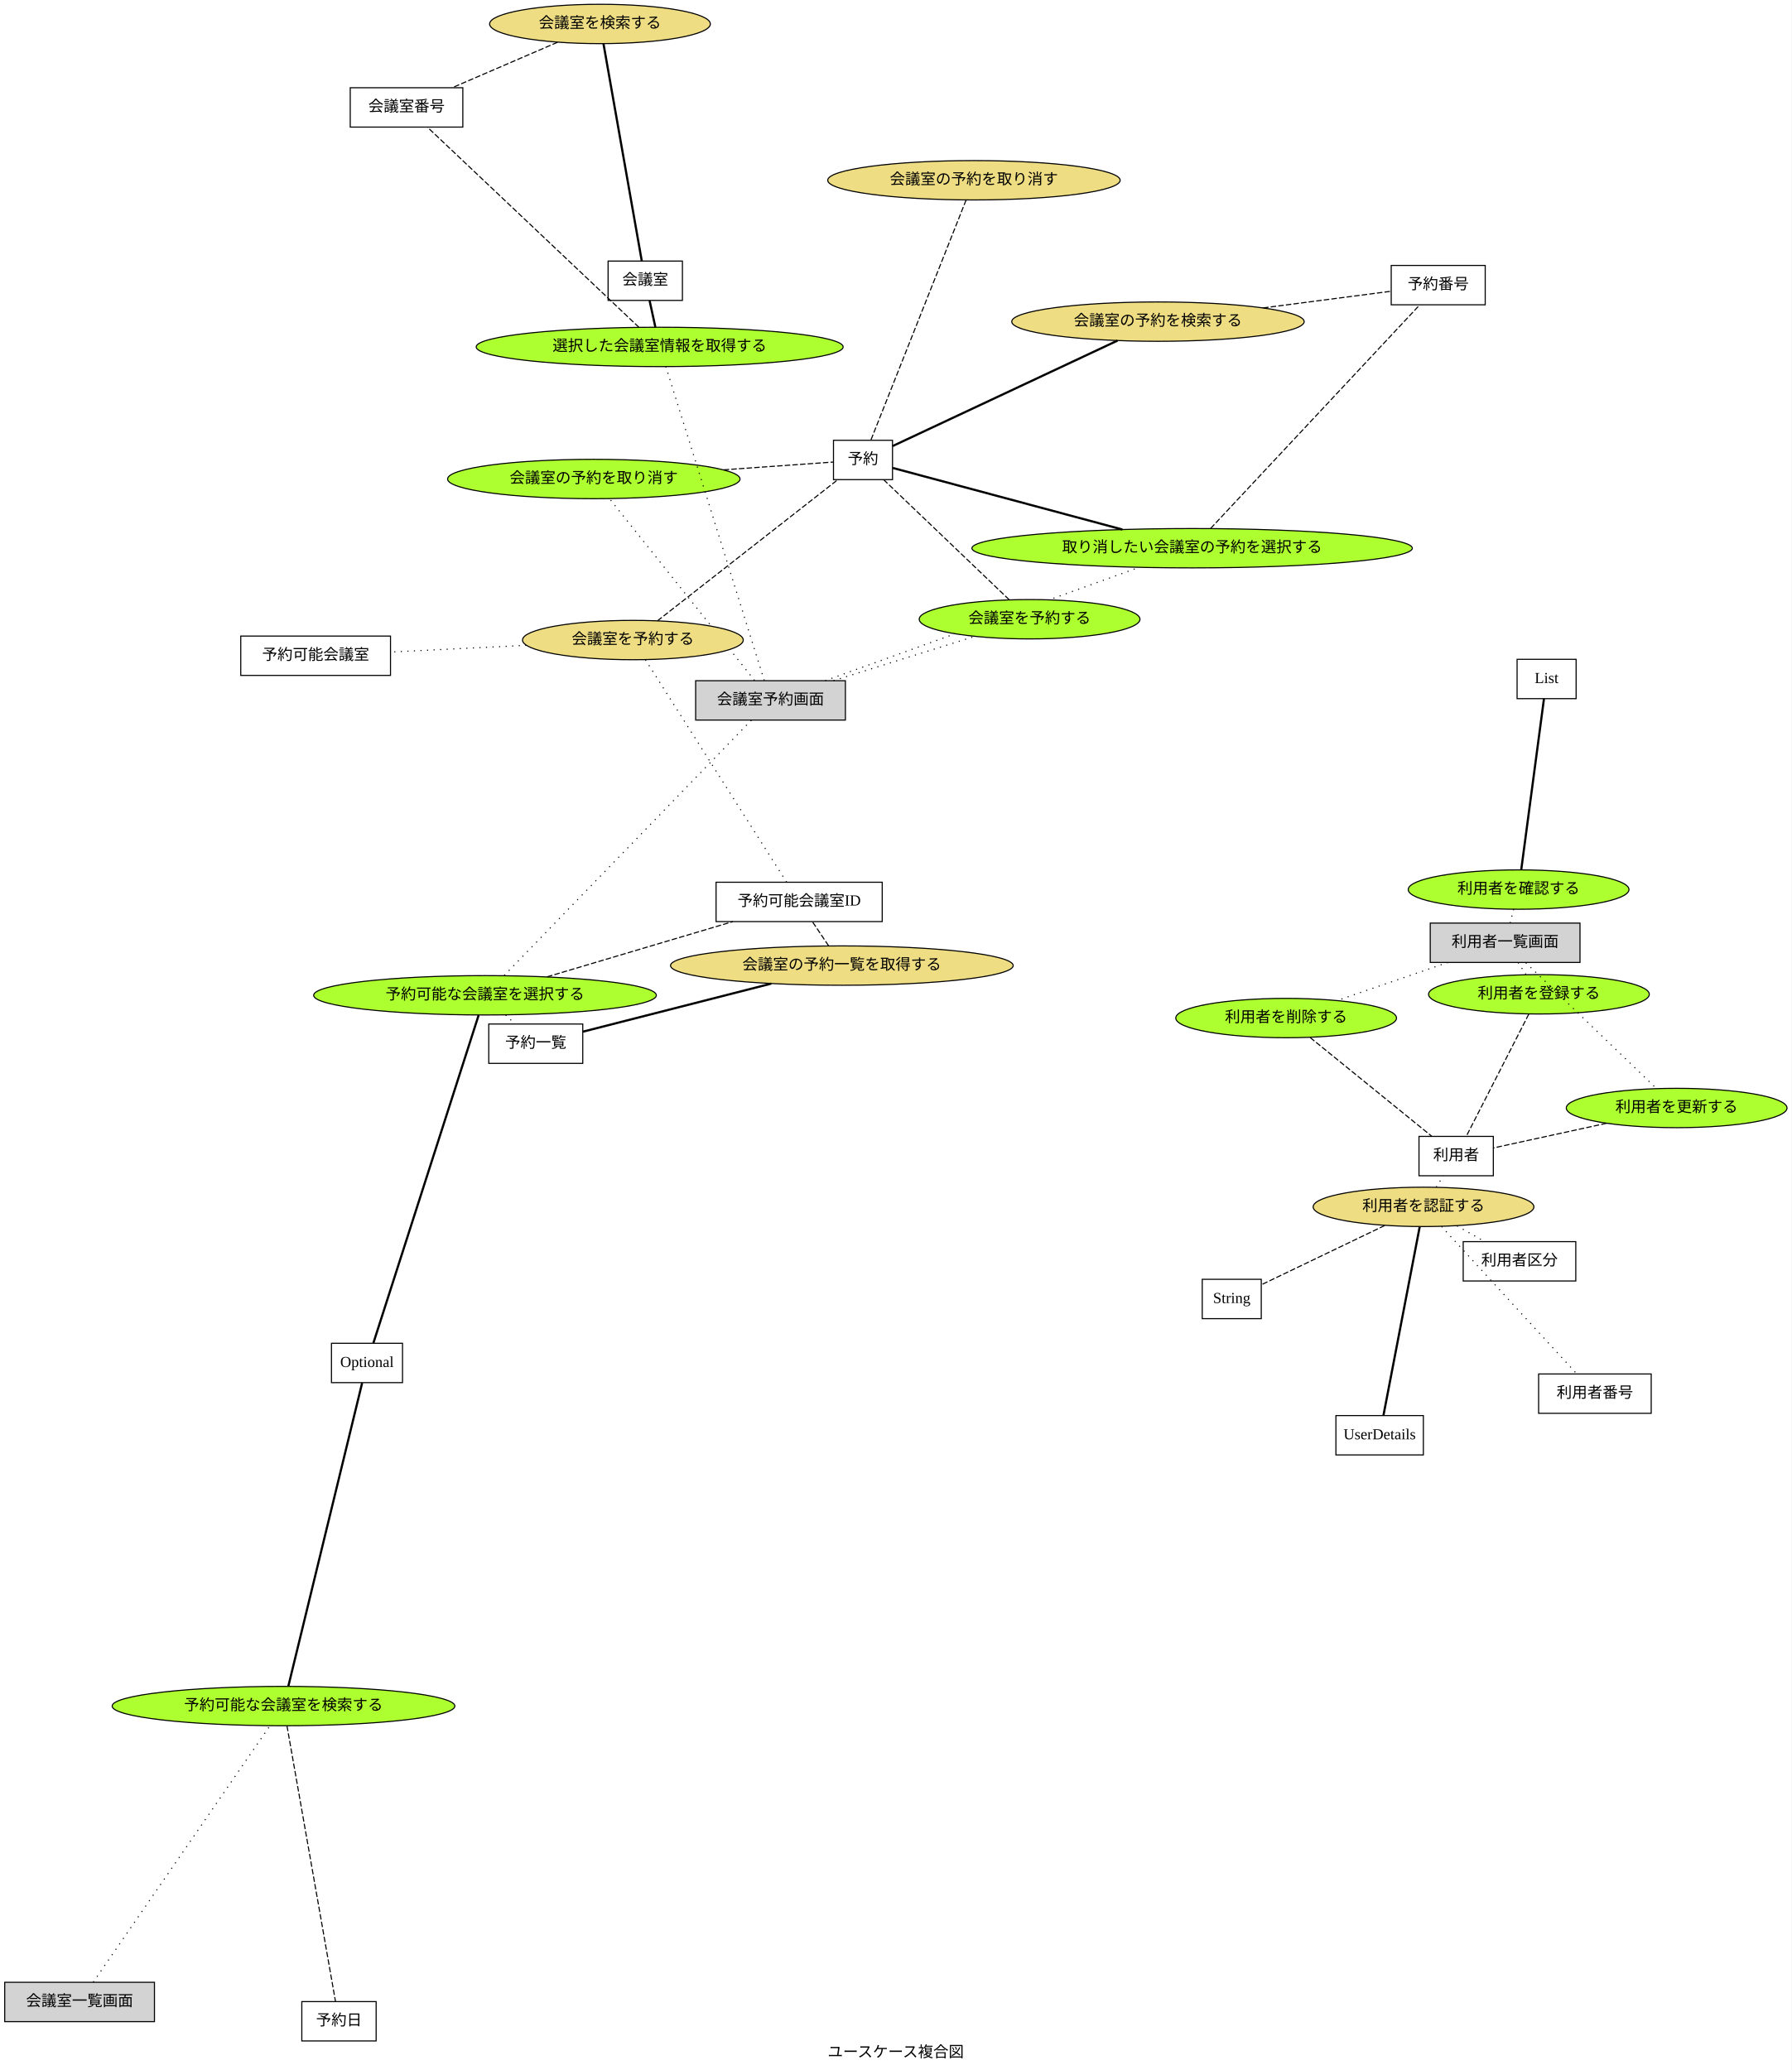
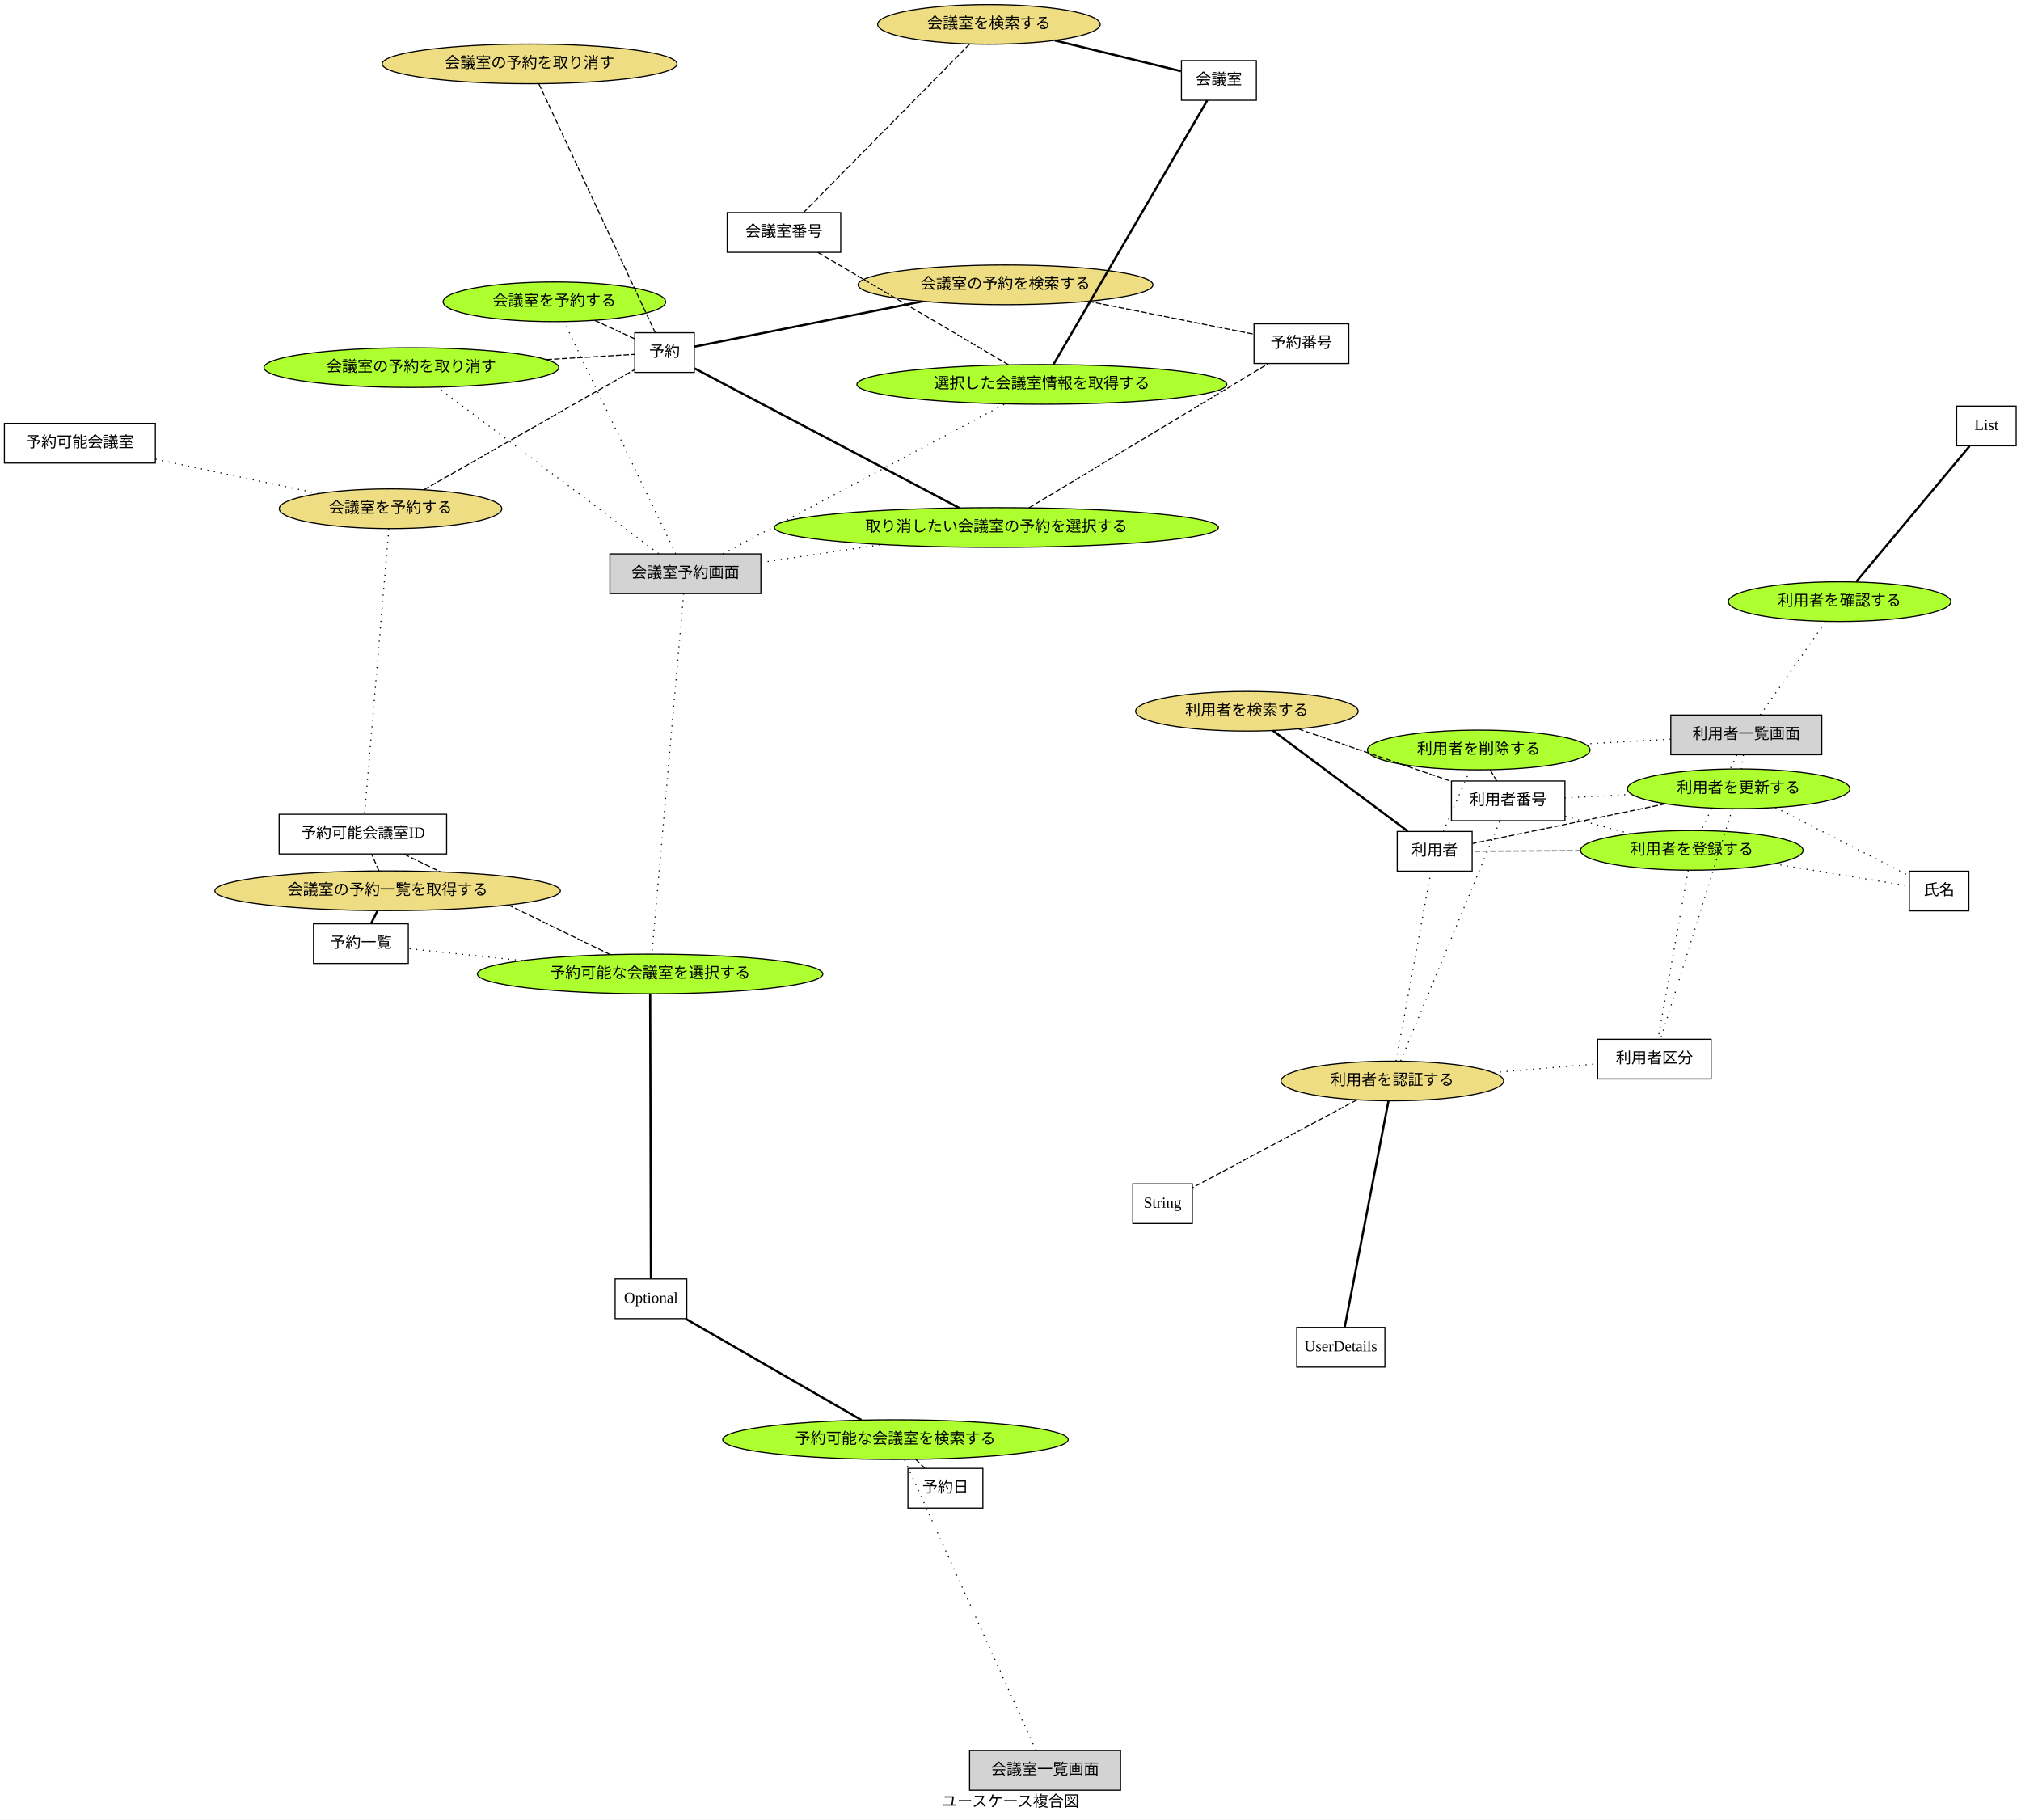
- <svg xmlns="http://www.w3.org/2000/svg" xmlns:xlink="http://www.w3.org/1999/xlink" width="1639pt" height="1894pt" viewBox="0.00 0.00 1639.00 1894.00">
-   <g id="graph0" class="graph" transform="scale(1 1) rotate(0) translate(4 1867)">
-     <polygon fill="white" stroke="transparent" points="-4,27 -4,-1867 1635,-1867 1635,27 -4,27" />
-     <text text-anchor="middle" x="815.5" y="15.2" font-family="Times New Roman,serif" font-size="14.00">ユースケース複合図
+ <svg xmlns="http://www.w3.org/2000/svg" xmlns:xlink="http://www.w3.org/1999/xlink" width="1834pt" height="1651pt" viewBox="0.00 0.00 1834.00 1651.00">
+   <g id="graph0" class="graph" transform="scale(1 1) rotate(0) translate(4 1624)">
+     <polygon fill="white" stroke="transparent" points="-4,27 -4,-1624 1830,-1624 1830,27 -4,27" />
+     <text text-anchor="middle" x="913" y="15.2" font-family="Times New Roman,serif" font-size="14.00">ユースケース複合図
        </text>
    <g id="node1" class="node">
      <g id="a_node1">
        <a xlink:href="https://github.com/k2works/application_programing_excercise_2022/tree/take13/src/main/java/mrs/application/scenario/MeetingRoomReservationScenario.java" xlink:title="MeetingRoomReservationScenario.cancel(Reservation)">
-           <ellipse fill="greenyellow" stroke="black" cx="539.26" cy="-1428.72" rx="133.78" ry="18" />
-           <text text-anchor="middle" x="539.26" y="-1425.02" font-family="Times New Roman,serif" font-size="14.00">会議室の予約を取り消す
+           <ellipse fill="greenyellow" stroke="black" cx="369.3" cy="-1290.46" rx="133.78" ry="18" />
+           <text text-anchor="middle" x="369.3" y="-1286.76" font-family="Times New Roman,serif" font-size="14.00">会議室の予約を取り消す
                    </text>
        </a>
      </g>
    </g>
    <g id="node2" class="node">
      <g id="a_node2">
        <a xlink:title="Reservation">
-           <polygon fill="none" stroke="black" points="812.53,-1464.15 758.53,-1464.15 758.53,-1428.15 812.53,-1428.15 812.53,-1464.15" />
-           <text text-anchor="middle" x="785.53" y="-1442.45" font-family="Times New Roman,serif" font-size="14.00">予約
+           <polygon fill="none" stroke="black" points="626.05,-1322.09 572.05,-1322.09 572.05,-1286.09 626.05,-1286.09 626.05,-1322.09" />
+           <text text-anchor="middle" x="599.05" y="-1300.39" font-family="Times New Roman,serif" font-size="14.00">予約
                    </text>
        </a>
      </g>
    </g>
    <g id="edge1" class="edge">
-       <path fill="none" stroke="black" stroke-dasharray="5,2" d="M658.07,-1437.13C695.7,-1439.79 733.88,-1442.5 758.51,-1444.24" />
+       <path fill="none" stroke="black" stroke-dasharray="5,2" d="M491.91,-1297.73C522.06,-1299.52 551.5,-1301.27 571.87,-1302.48" />
    </g>
    <g id="node7" class="node">
      <g id="a_node7">
        <a xlink:href="https://github.com/k2works/application_programing_excercise_2022/tree/take13/src/main/java/mrs/application/scenario/MeetingRoomReservationScenario.java" xlink:title="MeetingRoomReservationScenario.findOne(ReservationId)">
-           <ellipse fill="greenyellow" stroke="black" cx="1086.64" cy="-1365.4" rx="201.46" ry="18" />
-           <text text-anchor="middle" x="1086.64" y="-1361.7" font-family="Times New Roman,serif" font-size="14.00">取り消したい会議室の予約を選択する
+           <ellipse fill="greenyellow" stroke="black" cx="900.21" cy="-1145.39" rx="201.46" ry="18" />
+           <text text-anchor="middle" x="900.21" y="-1141.69" font-family="Times New Roman,serif" font-size="14.00">取り消したい会議室の予約を選択する
                    </text>
        </a>
      </g>
    </g>
    <g id="edge6" class="edge">
-       <path fill="none" stroke="black" stroke-width="2" d="M812.78,-1438.84C859.91,-1426.21 957.8,-1399.95 1022.86,-1382.5" />
-     </g>
-     <g id="node27" class="node">
-       <g id="a_node27">
+       <path fill="none" stroke="black" stroke-width="2" d="M626.31,-1289.73C681.47,-1260.66 806.21,-1194.93 866.43,-1163.19" />
+     </g>
+     <g id="node29" class="node">
+       <g id="a_node29">
        <a xlink:href="https://github.com/k2works/application_programing_excercise_2022/tree/take13/src/main/java/mrs/application/service/reservation/ReservationService.java" xlink:title="ReservationService.findOne(ReservationId)">
-           <ellipse fill="#eedd82" stroke="black" cx="1055.38" cy="-1572.72" rx="133.78" ry="18" />
-           <text text-anchor="middle" x="1055.38" y="-1569.02" font-family="Times New Roman,serif" font-size="14.00">会議室の予約を検索する
-                     </text>
-         </a>
-       </g>
-     </g>
-     <g id="edge29" class="edge">
-       <path fill="none" stroke="black" stroke-width="2" d="M812.64,-1458.87C861.29,-1481.69 963.45,-1529.6 1018.45,-1555.4" />
+           <ellipse fill="#eedd82" stroke="black" cx="908.47" cy="-1365.56" rx="133.78" ry="18" />
+           <text text-anchor="middle" x="908.47" y="-1361.86" font-family="Times New Roman,serif" font-size="14.00">会議室の予約を検索する
+                     </text>
+         </a>
+       </g>
+     </g>
+     <g id="edge38" class="edge">
+       <path fill="none" stroke="black" stroke-width="2" d="M626.24,-1309.49C672.1,-1318.6 766.38,-1337.33 833.34,-1350.63" />
    </g>
    <g id="node3" class="node">
      <g id="a_node3">
        <a xlink:title="ReservationsController">
-           <polygon fill="lightgray" stroke="black" points="769.43,-1244.16 632.43,-1244.16 632.43,-1208.16 769.43,-1208.16 769.43,-1244.16" />
-           <text text-anchor="middle" x="700.93" y="-1222.46" font-family="Times New Roman,serif" font-size="14.00">会議室予約画面
+           <polygon fill="lightgray" stroke="black" points="686.47,-1121.42 549.47,-1121.42 549.47,-1085.42 686.47,-1085.42 686.47,-1121.42" />
+           <text text-anchor="middle" x="617.97" y="-1099.72" font-family="Times New Roman,serif" font-size="14.00">会議室予約画面
                    </text>
        </a>
      </g>
    </g>
    <g id="edge2" class="edge">
-       <path fill="none" stroke="black" stroke-dasharray="1,5" d="M686.3,-1244.49C655.51,-1283.06 584.39,-1372.17 553.74,-1410.57" />
+       <path fill="none" stroke="black" stroke-dasharray="1,5" d="M593.68,-1121.69C545.89,-1157.64 440.23,-1237.11 392.96,-1272.66" />
    </g>
    <g id="node4" class="node">
      <g id="a_node4">
        <a xlink:href="https://github.com/k2works/application_programing_excercise_2022/tree/take13/src/main/java/mrs/application/scenario/MeetingRoomReservationScenario.java" xlink:title="MeetingRoomReservationScenario.findMeetingRoom(RoomId)">
-           <ellipse fill="greenyellow" stroke="black" cx="599.51" cy="-1549.58" rx="167.87" ry="18" />
-           <text text-anchor="middle" x="599.51" y="-1545.88" font-family="Times New Roman,serif" font-size="14.00">選択した会議室情報を取得する
+           <ellipse fill="greenyellow" stroke="black" cx="941.45" cy="-1275.23" rx="167.87" ry="18" />
+           <text text-anchor="middle" x="941.45" y="-1271.53" font-family="Times New Roman,serif" font-size="14.00">選択した会議室情報を取得する
                    </text>
        </a>
      </g>
    </g>
    <g id="edge5" class="edge">
-       <path fill="none" stroke="black" stroke-dasharray="1,5" d="M695.18,-1244.47C677.33,-1301.4 622.95,-1474.82 605.19,-1531.47" />
+       <path fill="none" stroke="black" stroke-dasharray="1,5" d="M651.98,-1121.48C714.27,-1154.56 845.95,-1224.51 907.9,-1257.41" />
    </g>
    <g id="edge8" class="edge">
-       <path fill="none" stroke="black" stroke-dasharray="1,5" d="M750.96,-1244.22C825.46,-1271.11 964.66,-1321.36 1038.22,-1347.92" />
+       <path fill="none" stroke="black" stroke-dasharray="1,5" d="M686.66,-1113.63C719.62,-1118.53 759.81,-1124.51 796.4,-1129.95" />
    </g>
    <g id="node9" class="node">
      <g id="a_node9">
        <a xlink:href="https://github.com/k2works/application_programing_excercise_2022/tree/take13/src/main/java/mrs/application/scenario/MeetingRoomReservationScenario.java" xlink:title="MeetingRoomReservationScenario.findReservations(ReservableRoomId)">
-           <ellipse fill="greenyellow" stroke="black" cx="439.72" cy="-956.33" rx="156.77" ry="18" />
-           <text text-anchor="middle" x="439.72" y="-952.63" font-family="Times New Roman,serif" font-size="14.00">予約可能な会議室を選択する
+           <ellipse fill="greenyellow" stroke="black" cx="585.96" cy="-740.29" rx="156.77" ry="18" />
+           <text text-anchor="middle" x="585.96" y="-736.59" font-family="Times New Roman,serif" font-size="14.00">予約可能な会議室を選択する
                    </text>
        </a>
      </g>
    </g>
    <g id="edge12" class="edge">
-       <path fill="none" stroke="black" stroke-dasharray="1,5" d="M683.38,-1208.04C635.8,-1158.88 504.68,-1023.44 457.19,-974.37" />
+       <path fill="none" stroke="black" stroke-dasharray="1,5" d="M616.39,-1085.41C610.93,-1023.59 593.02,-820.39 587.56,-758.4" />
    </g>
    <g id="node13" class="node">
      <g id="a_node13">
        <a xlink:href="https://github.com/k2works/application_programing_excercise_2022/tree/take13/src/main/java/mrs/application/scenario/MeetingRoomReservationScenario.java" xlink:title="MeetingRoomReservationScenario.reserve(Reservation)">
-           <ellipse fill="greenyellow" stroke="black" cx="937.94" cy="-1300.42" rx="100.98" ry="18" />
-           <text text-anchor="middle" x="937.94" y="-1296.72" font-family="Times New Roman,serif" font-size="14.00">会議室を予約する
+           <ellipse fill="greenyellow" stroke="black" cx="499.1" cy="-1350.16" rx="100.98" ry="18" />
+           <text text-anchor="middle" x="499.1" y="-1346.46" font-family="Times New Roman,serif" font-size="14.00">会議室を予約する
                    </text>
        </a>
      </g>
    </g>
    <g id="edge14" class="edge">
-       <path fill="none" stroke="black" stroke-dasharray="1,5" d="M758.6,-1244.23C798.07,-1256.6 849.88,-1272.83 887.66,-1284.67" />
+       <path fill="none" stroke="black" stroke-dasharray="1,5" d="M609.23,-1121.56C587.25,-1167.19 529.85,-1286.33 507.86,-1331.99" />
    </g>
    <g id="node6" class="node">
      <g id="a_node6">
        <a xlink:title="RoomId">
-           <polygon fill="none" stroke="black" points="419.42,-1786.72 316.42,-1786.72 316.42,-1750.72 419.42,-1750.72 419.42,-1786.72" />
-           <text text-anchor="middle" x="367.92" y="-1765.02" font-family="Times New Roman,serif" font-size="14.00">会議室番号
+           <polygon fill="none" stroke="black" points="758.91,-1431.08 655.91,-1431.08 655.91,-1395.08 758.91,-1395.08 758.91,-1431.08" />
+           <text text-anchor="middle" x="707.41" y="-1409.38" font-family="Times New Roman,serif" font-size="14.00">会議室番号
                    </text>
        </a>
      </g>
    </g>
    <g id="edge4" class="edge">
-       <path fill="none" stroke="black" stroke-dasharray="5,2" d="M580.55,-1567.51C537.13,-1608.61 430.81,-1709.21 387.14,-1750.54" />
+       <path fill="none" stroke="black" stroke-dasharray="5,2" d="M911.33,-1292.97C866.64,-1319.29 783.2,-1368.44 738.15,-1394.97" />
    </g>
    <g id="node5" class="node">
      <g id="a_node5">
        <a xlink:title="MeetingRoom">
-           <polygon fill="none" stroke="black" points="620.33,-1628.13 552.33,-1628.13 552.33,-1592.13 620.33,-1592.13 620.33,-1628.13" />
-           <text text-anchor="middle" x="586.33" y="-1606.43" font-family="Times New Roman,serif" font-size="14.00">会議室
+           <polygon fill="none" stroke="black" points="1136.11,-1569.02 1068.11,-1569.02 1068.11,-1533.02 1136.11,-1533.02 1136.11,-1569.02" />
+           <text text-anchor="middle" x="1102.11" y="-1547.32" font-family="Times New Roman,serif" font-size="14.00">会議室
                    </text>
        </a>
      </g>
    </g>
    <g id="edge3" class="edge">
-       <path fill="none" stroke="black" stroke-width="2" d="M590.28,-1591.97C591.95,-1584.3 593.89,-1575.4 595.56,-1567.74" />
-     </g>
-     <g id="node31" class="node">
-       <g id="a_node31">
+       <path fill="none" stroke="black" stroke-width="2" d="M1091.57,-1532.92C1062.46,-1482.95 981.19,-1343.44 952.03,-1293.39" />
+     </g>
+     <g id="node33" class="node">
+       <g id="a_node33">
        <a xlink:href="https://github.com/k2works/application_programing_excercise_2022/tree/take13/src/main/java/mrs/application/service/room/RoomService.java" xlink:title="RoomService.findMeetingRoom(RoomId)">
-           <ellipse fill="#eedd82" stroke="black" cx="544.91" cy="-1845.08" rx="100.98" ry="18" />
-           <text text-anchor="middle" x="544.91" y="-1841.38" font-family="Times New Roman,serif" font-size="14.00">会議室を検索する
-                     </text>
-         </a>
-       </g>
-     </g>
-     <g id="edge36" class="edge">
-       <path fill="none" stroke="black" stroke-width="2" d="M583.15,-1628.18C575.44,-1671.91 555.82,-1783.18 548.1,-1826.98" />
+           <ellipse fill="#eedd82" stroke="black" cx="893.43" cy="-1601.86" rx="100.98" ry="18" />
+           <text text-anchor="middle" x="893.43" y="-1598.16" font-family="Times New Roman,serif" font-size="14.00">会議室を検索する
+                     </text>
+         </a>
+       </g>
+     </g>
+     <g id="edge45" class="edge">
+       <path fill="none" stroke="black" stroke-width="2" d="M1067.65,-1559.42C1036.63,-1566.97 990.35,-1578.25 953.28,-1587.28" />
    </g>
    <g id="node8" class="node">
      <g id="a_node8">
        <a xlink:title="ReservationId">
-           <polygon fill="none" stroke="black" points="1354.78,-1624.12 1268.78,-1624.12 1268.78,-1588.12 1354.78,-1588.12 1354.78,-1624.12" />
-           <text text-anchor="middle" x="1311.78" y="-1602.42" font-family="Times New Roman,serif" font-size="14.00">予約番号
+           <polygon fill="none" stroke="black" points="1219.99,-1330.19 1133.99,-1330.19 1133.99,-1294.19 1219.99,-1294.19 1219.99,-1330.19" />
+           <text text-anchor="middle" x="1176.99" y="-1308.49" font-family="Times New Roman,serif" font-size="14.00">予約番号
                    </text>
        </a>
      </g>
    </g>
    <g id="edge7" class="edge">
-       <path fill="none" stroke="black" stroke-dasharray="5,2" d="M1103.56,-1383.49C1145.28,-1428.1 1252.73,-1542.99 1294.66,-1587.82" />
+       <path fill="none" stroke="black" stroke-dasharray="5,2" d="M929.83,-1163.24C982.82,-1195.18 1093.3,-1261.76 1146.74,-1293.97" />
    </g>
    <g id="node11" class="node">
      <g id="a_node11">
        <a xlink:title="ReservableRoomId">
-           <polygon fill="none" stroke="black" points="803.11,-1059.77 651.11,-1059.77 651.11,-1023.77 803.11,-1023.77 803.11,-1059.77" />
-           <text text-anchor="middle" x="727.11" y="-1038.07" font-family="Times New Roman,serif" font-size="14.00">予約可能会議室ID
+           <polygon fill="none" stroke="black" points="401.3,-885.19 249.3,-885.19 249.3,-849.19 401.3,-849.19 401.3,-885.19" />
+           <text text-anchor="middle" x="325.3" y="-863.49" font-family="Times New Roman,serif" font-size="14.00">予約可能会議室ID
                    </text>
        </a>
      </g>
    </g>
    <g id="edge10" class="edge">
-       <path fill="none" stroke="black" stroke-dasharray="5,2" d="M496.5,-973.21C545.58,-987.8 616.31,-1008.83 666.48,-1023.75" />
+       <path fill="none" stroke="black" stroke-dasharray="5,2" d="M549.71,-757.93C500.33,-781.97 412.37,-824.8 362.5,-849.08" />
    </g>
    <g id="node12" class="node">
      <g id="a_node12">
        <a xlink:title="ReservationList">
-           <polygon fill="none" stroke="black" points="529.15,-930.04 443.15,-930.04 443.15,-894.04 529.15,-894.04 529.15,-930.04" />
-           <text text-anchor="middle" x="486.15" y="-908.34" font-family="Times New Roman,serif" font-size="14.00">予約一覧
+           <polygon fill="none" stroke="black" points="366.51,-785.8 280.51,-785.8 280.51,-749.8 366.51,-749.8 366.51,-785.8" />
+           <text text-anchor="middle" x="323.51" y="-764.1" font-family="Times New Roman,serif" font-size="14.00">予約一覧
                    </text>
        </a>
      </g>
    </g>
    <g id="edge11" class="edge">
-       <path fill="none" stroke="black" stroke-dasharray="1,5" d="M458.6,-938.31C461.42,-935.63 464.32,-932.87 467.13,-930.18" />
+       <path fill="none" stroke="black" stroke-dasharray="1,5" d="M470.08,-752.43C433.28,-756.29 394.84,-760.32 366.57,-763.28" />
    </g>
    <g id="node10" class="node">
      <g id="a_node10">
        <a xlink:title="Optional">
-           <polygon fill="none" stroke="black" points="364.25,-637.93 299.25,-637.93 299.25,-601.93 364.25,-601.93 364.25,-637.93" />
-           <text text-anchor="middle" x="331.75" y="-616.23" font-family="Times New Roman,serif" font-size="14.00">Optional
+           <polygon fill="none" stroke="black" points="619.23,-463.6 554.23,-463.6 554.23,-427.6 619.23,-427.6 619.23,-463.6" />
+           <text text-anchor="middle" x="586.73" y="-441.9" font-family="Times New Roman,serif" font-size="14.00">Optional
                    </text>
        </a>
      </g>
    </g>
    <g id="edge9" class="edge">
-       <path fill="none" stroke="black" stroke-width="2" d="M337.56,-638.02C356.31,-696.43 415.1,-879.62 433.89,-938.15" />
+       <path fill="none" stroke="black" stroke-width="2" d="M586.68,-464.04C586.54,-517.08 586.14,-669.67 586.01,-722.24" />
+     </g>
+     <g id="node34" class="node">
+       <g id="a_node34">
+         <a xlink:href="https://github.com/k2works/application_programing_excercise_2022/tree/take13/src/main/java/mrs/application/service/room/RoomService.java" xlink:title="RoomService.findReservableRooms(ReservedDate)">
+           <ellipse fill="greenyellow" stroke="black" cx="808.57" cy="-317.81" rx="156.77" ry="18" />
+           <text text-anchor="middle" x="808.57" y="-314.11" font-family="Times New Roman,serif" font-size="14.00">予約可能な会議室を検索する
+                     </text>
+         </a>
+       </g>
+     </g>
+     <g id="edge47" class="edge">
+       <path fill="none" stroke="black" stroke-width="2" d="M618.05,-427.56C660.45,-403.14 735.64,-359.82 777.78,-335.55" />
+     </g>
+     <g id="node30" class="node">
+       <g id="a_node30">
+         <a xlink:href="https://github.com/k2works/application_programing_excercise_2022/tree/take13/src/main/java/mrs/application/service/reservation/ReservationService.java" xlink:title="ReservationService.findReservations(ReservableRoomId)">
+           <ellipse fill="#eedd82" stroke="black" cx="347.76" cy="-815.78" rx="156.77" ry="18" />
+           <text text-anchor="middle" x="347.76" y="-812.08" font-family="Times New Roman,serif" font-size="14.00">会議室の予約一覧を取得する
+                     </text>
+         </a>
+       </g>
+     </g>
+     <g id="edge40" class="edge">
+       <path fill="none" stroke="black" stroke-width="2" d="M332.67,-785.94C334.61,-789.76 336.64,-793.79 338.58,-797.61" />
+     </g>
+     <g id="edge13" class="edge">
+       <path fill="none" stroke="black" stroke-dasharray="5,2" d="M535.75,-1333.26C547.67,-1327.77 560.69,-1321.77 571.8,-1316.65" />
+     </g>
+     <g id="node14" class="node">
+       <g id="a_node14">
+         <a xlink:href="https://github.com/k2works/application_programing_excercise_2022/tree/take13/src/main/java/mrs/application/service/auth/UserManagementService.java" xlink:title="UserManagementService.delete(UserId)">
+           <ellipse fill="greenyellow" stroke="black" cx="1337.9" cy="-943.52" rx="100.98" ry="18" />
+           <text text-anchor="middle" x="1337.9" y="-939.82" font-family="Times New Roman,serif" font-size="14.00">利用者を削除する
+                     </text>
+         </a>
+       </g>
+     </g>
+     <g id="node15" class="node">
+       <g id="a_node15">
+         <a xlink:title="UserId">
+           <polygon fill="none" stroke="black" points="1416.14,-915.37 1313.14,-915.37 1313.14,-879.37 1416.14,-879.37 1416.14,-915.37" />
+           <text text-anchor="middle" x="1364.64" y="-893.67" font-family="Times New Roman,serif" font-size="14.00">利用者番号
+                     </text>
+         </a>
+       </g>
+     </g>
+     <g id="edge15" class="edge">
+       <path fill="none" stroke="black" stroke-dasharray="5,2" d="M1348.32,-925.54C1350.25,-922.2 1352.27,-918.71 1354.21,-915.37" />
+     </g>
+     <g id="node16" class="node">
+       <g id="a_node16">
+         <a xlink:title="User">
+           <polygon fill="none" stroke="black" points="1331.94,-869.59 1263.94,-869.59 1263.94,-833.59 1331.94,-833.59 1331.94,-869.59" />
+           <text text-anchor="middle" x="1297.94" y="-847.89" font-family="Times New Roman,serif" font-size="14.00">利用者
+                     </text>
+         </a>
+       </g>
+     </g>
+     <g id="edge16" class="edge">
+       <path fill="none" stroke="black" stroke-dasharray="1,5" d="M1330.01,-925.36C1323,-909.24 1312.82,-885.82 1305.82,-869.72" />
+     </g>
+     <g id="node20" class="node">
+       <g id="a_node20">
+         <a xlink:href="https://github.com/k2works/application_programing_excercise_2022/tree/take13/src/main/java/mrs/application/service/auth/UserManagementService.java" xlink:title="UserManagementService.findOne(UserId)">
+           <ellipse fill="#eedd82" stroke="black" cx="1127.52" cy="-978.67" rx="100.98" ry="18" />
+           <text text-anchor="middle" x="1127.52" y="-974.97" font-family="Times New Roman,serif" font-size="14.00">利用者を検索する
+                     </text>
+         </a>
+       </g>
+     </g>
+     <g id="edge20" class="edge">
+       <path fill="none" stroke="black" stroke-width="2" d="M1273.53,-869.8C1240.85,-894.16 1183.3,-937.08 1151.07,-961.11" />
+     </g>
+     <g id="node17" class="node">
+       <g id="a_node17">
+         <a xlink:title="UserController">
+           <polygon fill="lightgray" stroke="black" points="1649.21,-975.23 1512.21,-975.23 1512.21,-939.23 1649.21,-939.23 1649.21,-975.23" />
+           <text text-anchor="middle" x="1580.71" y="-953.53" font-family="Times New Roman,serif" font-size="14.00">利用者一覧画面
+                     </text>
+         </a>
+       </g>
+     </g>
+     <g id="edge17" class="edge">
+       <path fill="none" stroke="black" stroke-dasharray="1,5" d="M1512.1,-953.36C1487.84,-951.99 1460.09,-950.42 1433.97,-948.94" />
+     </g>
+     <g id="node18" class="node">
+       <g id="a_node18">
+         <a xlink:href="https://github.com/k2works/application_programing_excercise_2022/tree/take13/src/main/java/mrs/application/service/auth/UserManagementService.java" xlink:title="UserManagementService.findAll()">
+           <ellipse fill="greenyellow" stroke="black" cx="1665.37" cy="-1078.11" rx="100.98" ry="18" />
+           <text text-anchor="middle" x="1665.37" y="-1074.41" font-family="Times New Roman,serif" font-size="14.00">利用者を確認する
+                     </text>
+         </a>
+       </g>
+     </g>
+     <g id="edge19" class="edge">
+       <path fill="none" stroke="black" stroke-dasharray="1,5" d="M1593.38,-975.33C1609.34,-998.12 1636.61,-1037.04 1652.61,-1059.89" />
+     </g>
+     <g id="node21" class="node">
+       <g id="a_node21">
+         <a xlink:href="https://github.com/k2works/application_programing_excercise_2022/tree/take13/src/main/java/mrs/application/service/auth/UserManagementService.java" xlink:title="UserManagementService.regist(User)">
+           <ellipse fill="greenyellow" stroke="black" cx="1531.28" cy="-852.44" rx="100.98" ry="18" />
+           <text text-anchor="middle" x="1531.28" y="-848.74" font-family="Times New Roman,serif" font-size="14.00">利用者を登録する
+                     </text>
+         </a>
+       </g>
+     </g>
+     <g id="edge26" class="edge">
+       <path fill="none" stroke="black" stroke-dasharray="1,5" d="M1572.1,-938.98C1563.02,-919.75 1548.82,-889.64 1539.79,-870.49" />
+     </g>
+     <g id="node24" class="node">
+       <g id="a_node24">
+         <a xlink:href="https://github.com/k2works/application_programing_excercise_2022/tree/take13/src/main/java/mrs/application/service/auth/UserManagementService.java" xlink:title="UserManagementService.update(User)">
+           <ellipse fill="greenyellow" stroke="black" cx="1573.77" cy="-908.31" rx="100.98" ry="18" />
+           <text text-anchor="middle" x="1573.77" y="-904.61" font-family="Times New Roman,serif" font-size="14.00">利用者を更新する
+                     </text>
+         </a>
+       </g>
+     </g>
+     <g id="edge31" class="edge">
+       <path fill="none" stroke="black" stroke-dasharray="1,5" d="M1578.12,-939.02C1577.54,-934.89 1576.92,-930.5 1576.33,-926.38" />
+     </g>
+     <g id="node19" class="node">
+       <g id="a_node19">
+         <a xlink:title="List">
+           <polygon fill="none" stroke="black" points="1825.61,-1255.51 1771.61,-1255.51 1771.61,-1219.51 1825.61,-1219.51 1825.61,-1255.51" />
+           <text text-anchor="middle" x="1798.61" y="-1233.81" font-family="Times New Roman,serif" font-size="14.00">List
+                     </text>
+         </a>
+       </g>
+     </g>
+     <g id="edge18" class="edge">
+       <path fill="none" stroke="black" stroke-width="2" d="M1783.33,-1219.22C1757.63,-1188.48 1706.06,-1126.79 1680.48,-1096.18" />
+     </g>
+     <g id="edge21" class="edge">
+       <path fill="none" stroke="black" stroke-dasharray="5,2" d="M1174.09,-962.7C1214.01,-949.01 1271.46,-929.32 1312.83,-915.13" />
+     </g>
+     <g id="edge23" class="edge">
+       <path fill="none" stroke="black" stroke-dasharray="1,5" d="M1475.33,-867.53C1456.23,-872.68 1434.97,-878.41 1416.23,-883.46" />
+     </g>
+     <g id="edge22" class="edge">
+       <path fill="none" stroke="black" stroke-dasharray="5,2" d="M1430.29,-852.08C1395.06,-851.95 1357.9,-851.81 1331.95,-851.72" />
+     </g>
+     <g id="node22" class="node">
+       <g id="a_node22">
+         <a xlink:title="RoleName">
+           <polygon fill="none" stroke="black" points="1548.82,-681.06 1445.82,-681.06 1445.82,-645.06 1548.82,-645.06 1548.82,-681.06" />
+           <text text-anchor="middle" x="1497.32" y="-659.36" font-family="Times New Roman,serif" font-size="14.00">利用者区分
+                     </text>
+         </a>
+       </g>
+     </g>
+     <g id="edge24" class="edge">
+       <path fill="none" stroke="black" stroke-dasharray="1,5" d="M1528.02,-834.28C1521.53,-798.08 1507.05,-717.31 1500.56,-681.16" />
+     </g>
+     <g id="node23" class="node">
+       <g id="a_node23">
+         <a xlink:title="UserName">
+           <polygon fill="none" stroke="black" points="1782.68,-833.56 1728.68,-833.56 1728.68,-797.56 1782.68,-797.56 1782.68,-833.56" />
+           <text text-anchor="middle" x="1755.68" y="-811.86" font-family="Times New Roman,serif" font-size="14.00">氏名
+                     </text>
+         </a>
+       </g>
+     </g>
+     <g id="edge25" class="edge">
+       <path fill="none" stroke="black" stroke-dasharray="1,5" d="M1605.69,-840.21C1647.92,-833.27 1698.23,-825 1728.53,-820.02" />
+     </g>
+     <g id="edge28" class="edge">
+       <path fill="none" stroke="black" stroke-dasharray="1,5" d="M1476.86,-903.24C1455.92,-902.15 1434.56,-901.03 1416.18,-900.07" />
+     </g>
+     <g id="edge27" class="edge">
+       <path fill="none" stroke="black" stroke-dasharray="5,2" d="M1507.35,-894.66C1452.2,-883.31 1375.95,-867.64 1332.31,-858.66" />
+     </g>
+     <g id="edge29" class="edge">
+       <path fill="none" stroke="black" stroke-dasharray="1,5" d="M1568.15,-890.28C1554.01,-844.92 1517.1,-726.5 1502.95,-681.12" />
+     </g>
+     <g id="edge30" class="edge">
+       <path fill="none" stroke="black" stroke-dasharray="1,5" d="M1607.13,-891.3C1642.01,-873.52 1696.07,-845.95 1728.46,-829.44" />
+     </g>
+     <g id="node25" class="node">
+       <g id="a_node25">
+         <a xlink:href="https://github.com/k2works/application_programing_excercise_2022/tree/take13/src/main/java/mrs/application/service/auth/UserService.java" xlink:title="UserService.loadUserByUsername(String)">
+           <ellipse fill="#eedd82" stroke="black" cx="1259.52" cy="-643.19" rx="100.98" ry="18" />
+           <text text-anchor="middle" x="1259.52" y="-639.49" font-family="Times New Roman,serif" font-size="14.00">利用者を認証する
+                     </text>
+         </a>
+       </g>
+     </g>
+     <g id="edge34" class="edge">
+       <path fill="none" stroke="black" stroke-dasharray="1,5" d="M1267.08,-661.47C1286.47,-708.37 1337.83,-832.54 1357.15,-879.26" />
+     </g>
+     <g id="edge35" class="edge">
+       <path fill="none" stroke="black" stroke-dasharray="1,5" d="M1262.86,-661.32C1270.13,-700.74 1287.3,-793.85 1294.58,-833.36" />
+     </g>
+     <g id="edge36" class="edge">
+       <path fill="none" stroke="black" stroke-dasharray="1,5" d="M1351.12,-650.84C1383.17,-653.52 1418.03,-656.43 1445.66,-658.74" />
+     </g>
+     <g id="node27" class="node">
+       <g id="a_node27">
+         <a xlink:title="String">
+           <polygon fill="none" stroke="black" points="1078,-549.83 1024,-549.83 1024,-513.83 1078,-513.83 1078,-549.83" />
+           <text text-anchor="middle" x="1051" y="-528.13" font-family="Times New Roman,serif" font-size="14.00">String
+                     </text>
+         </a>
+       </g>
+     </g>
+     <g id="edge33" class="edge">
+       <path fill="none" stroke="black" stroke-dasharray="5,2" d="M1227.39,-626.04C1186.5,-604.2 1116.55,-566.84 1078.17,-546.35" />
+     </g>
+     <g id="node26" class="node">
+       <g id="a_node26">
+         <a xlink:title="UserDetails">
+           <polygon fill="none" stroke="black" points="1252.77,-419.61 1172.77,-419.61 1172.77,-383.61 1252.77,-383.61 1252.77,-419.61" />
+           <text text-anchor="middle" x="1212.77" y="-397.91" font-family="Times New Roman,serif" font-size="14.00">UserDetails
+                     </text>
+         </a>
+       </g>
+     </g>
+     <g id="edge32" class="edge">
+       <path fill="none" stroke="black" stroke-width="2" d="M1216.28,-419.77C1224.97,-464.65 1247.36,-580.4 1256.03,-625.15" />
+     </g>
+     <g id="node28" class="node">
+       <g id="a_node28">
+         <a xlink:href="https://github.com/k2works/application_programing_excercise_2022/tree/take13/src/main/java/mrs/application/service/reservation/ReservationService.java" xlink:title="ReservationService.cancel(Reservation)">
+           <ellipse fill="#eedd82" stroke="black" cx="476.6" cy="-1566.02" rx="133.78" ry="18" />
+           <text text-anchor="middle" x="476.6" y="-1562.32" font-family="Times New Roman,serif" font-size="14.00">会議室の予約を取り消す
+                     </text>
+         </a>
+       </g>
+     </g>
+     <g id="edge37" class="edge">
+       <path fill="none" stroke="black" stroke-dasharray="5,2" d="M485.01,-1548.01C507.38,-1500.16 568.14,-1370.21 590.57,-1322.22" />
+     </g>
+     <g id="edge39" class="edge">
+       <path fill="none" stroke="black" stroke-dasharray="5,2" d="M983.63,-1350.62C1032.03,-1341 1093.25,-1328.84 1133.68,-1320.8" />
+     </g>
+     <g id="edge41" class="edge">
+       <path fill="none" stroke="black" stroke-dasharray="5,2" d="M339.9,-833.76C337.73,-838.74 335.36,-844.15 333.19,-849.13" />
+     </g>
+     <g id="node31" class="node">
+       <g id="a_node31">
+         <a xlink:href="https://github.com/k2works/application_programing_excercise_2022/tree/take13/src/main/java/mrs/application/service/reservation/ReservationService.java" xlink:title="ReservationService.reserve(Reservation)">
+           <ellipse fill="#eedd82" stroke="black" cx="350.39" cy="-1162.41" rx="100.98" ry="18" />
+           <text text-anchor="middle" x="350.39" y="-1158.71" font-family="Times New Roman,serif" font-size="14.00">会議室を予約する
+                     </text>
+         </a>
+       </g>
+     </g>
+     <g id="edge42" class="edge">
+       <path fill="none" stroke="black" stroke-dasharray="5,2" d="M380.88,-1179.78C429.77,-1207.64 524.95,-1261.87 571.74,-1288.53" />
+     </g>
+     <g id="edge43" class="edge">
+       <path fill="none" stroke="black" stroke-dasharray="1,5" d="M348.86,-1144.39C344.38,-1091.68 331.34,-938.23 326.84,-885.35" />
    </g>
    <g id="node32" class="node">
      <g id="a_node32">
-         <a xlink:href="https://github.com/k2works/application_programing_excercise_2022/tree/take13/src/main/java/mrs/application/service/room/RoomService.java" xlink:title="RoomService.findReservableRooms(ReservedDate)">
-           <ellipse fill="greenyellow" stroke="black" cx="255.37" cy="-305.99" rx="156.77" ry="18" />
-           <text text-anchor="middle" x="255.37" y="-302.29" font-family="Times New Roman,serif" font-size="14.00">予約可能な会議室を検索する
-                     </text>
-         </a>
-       </g>
-     </g>
-     <g id="edge38" class="edge">
-       <path fill="none" stroke="black" stroke-width="2" d="M327.32,-601.69C313.82,-546.21 273.33,-379.83 259.82,-324.27" />
-     </g>
-     <g id="node28" class="node">
-       <g id="a_node28">
-         <a xlink:href="https://github.com/k2works/application_programing_excercise_2022/tree/take13/src/main/java/mrs/application/service/reservation/ReservationService.java" xlink:title="ReservationService.findReservations(ReservableRoomId)">
-           <ellipse fill="#eedd82" stroke="black" cx="766.19" cy="-983.52" rx="156.77" ry="18" />
-           <text text-anchor="middle" x="766.19" y="-979.82" font-family="Times New Roman,serif" font-size="14.00">会議室の予約一覧を取得する
-                     </text>
-         </a>
-       </g>
-     </g>
-     <g id="edge31" class="edge">
-       <path fill="none" stroke="black" stroke-width="2" d="M529.29,-923.05C575.32,-934.8 648.74,-953.54 701.65,-967.04" />
-     </g>
-     <g id="edge13" class="edge">
-       <path fill="none" stroke="black" stroke-dasharray="5,2" d="M919.25,-1318.29C890,-1346.26 833.72,-1400.08 804.37,-1428.14" />
-     </g>
-     <g id="node14" class="node">
-       <g id="a_node14">
-         <a xlink:href="https://github.com/k2works/application_programing_excercise_2022/tree/take13/src/main/java/mrs/application/service/auth/UserManagementService.java" xlink:title="UserManagementService.delete(User)">
-           <ellipse fill="greenyellow" stroke="black" cx="1172.66" cy="-935.51" rx="100.98" ry="18" />
-           <text text-anchor="middle" x="1172.66" y="-931.81" font-family="Times New Roman,serif" font-size="14.00">利用者を削除する
-                     </text>
-         </a>
-       </g>
-     </g>
-     <g id="node15" class="node">
-       <g id="a_node15">
-         <a xlink:title="User">
-           <polygon fill="none" stroke="black" points="1362.2,-827.22 1294.2,-827.22 1294.2,-791.22 1362.2,-791.22 1362.2,-827.22" />
-           <text text-anchor="middle" x="1328.2" y="-805.52" font-family="Times New Roman,serif" font-size="14.00">利用者
-                     </text>
-         </a>
-       </g>
-     </g>
-     <g id="edge15" class="edge">
-       <path fill="none" stroke="black" stroke-dasharray="5,2" d="M1194.62,-917.69C1224.09,-893.75 1276.18,-851.46 1305.86,-827.36" />
-     </g>
-     <g id="node16" class="node">
-       <g id="a_node16">
-         <a xlink:title="UserController">
-           <polygon fill="lightgray" stroke="black" points="1441.49,-1022.39 1304.49,-1022.39 1304.49,-986.39 1441.49,-986.39 1441.49,-1022.39" />
-           <text text-anchor="middle" x="1372.99" y="-1000.69" font-family="Times New Roman,serif" font-size="14.00">利用者一覧画面
-                     </text>
-         </a>
-       </g>
-     </g>
-     <g id="edge16" class="edge">
-       <path fill="none" stroke="black" stroke-dasharray="1,5" d="M1320.62,-986.38C1289.2,-975.58 1249.59,-961.96 1219.26,-951.53" />
-     </g>
-     <g id="node17" class="node">
-       <g id="a_node17">
-         <a xlink:href="https://github.com/k2works/application_programing_excercise_2022/tree/take13/src/main/java/mrs/application/service/auth/UserManagementService.java" xlink:title="UserManagementService.findAll()">
-           <ellipse fill="greenyellow" stroke="black" cx="1385.33" cy="-1053.07" rx="100.98" ry="18" />
-           <text text-anchor="middle" x="1385.33" y="-1049.37" font-family="Times New Roman,serif" font-size="14.00">利用者を確認する
-                     </text>
-         </a>
-       </g>
-     </g>
-     <g id="edge18" class="edge">
-       <path fill="none" stroke="black" stroke-dasharray="1,5" d="M1377.58,-1022.52C1378.62,-1026.62 1379.73,-1030.99 1380.77,-1035.09" />
-     </g>
-     <g id="node19" class="node">
-       <g id="a_node19">
-         <a xlink:href="https://github.com/k2works/application_programing_excercise_2022/tree/take13/src/main/java/mrs/application/service/auth/UserManagementService.java" xlink:title="UserManagementService.regist(User)">
-           <ellipse fill="greenyellow" stroke="black" cx="1403.91" cy="-957.23" rx="100.98" ry="18" />
-           <text text-anchor="middle" x="1403.91" y="-953.53" font-family="Times New Roman,serif" font-size="14.00">利用者を登録する
-                     </text>
-         </a>
-       </g>
-     </g>
-     <g id="edge20" class="edge">
-       <path fill="none" stroke="black" stroke-dasharray="1,5" d="M1384.85,-986.29C1387.24,-982.66 1389.74,-978.84 1392.13,-975.2" />
-     </g>
-     <g id="node20" class="node">
-       <g id="a_node20">
-         <a xlink:href="https://github.com/k2works/application_programing_excercise_2022/tree/take13/src/main/java/mrs/application/service/auth/UserManagementService.java" xlink:title="UserManagementService.update(User)">
-           <ellipse fill="greenyellow" stroke="black" cx="1529.91" cy="-853.21" rx="100.98" ry="18" />
-           <text text-anchor="middle" x="1529.91" y="-849.51" font-family="Times New Roman,serif" font-size="14.00">利用者を更新する
-                     </text>
-         </a>
-       </g>
-     </g>
-     <g id="edge22" class="edge">
-       <path fill="none" stroke="black" stroke-dasharray="1,5" d="M1391.92,-986.15C1422.24,-956.94 1481.35,-899.99 1511.41,-871.04" />
-     </g>
-     <g id="node18" class="node">
-       <g id="a_node18">
-         <a xlink:title="List">
-           <polygon fill="none" stroke="black" points="1437.94,-1263.75 1383.94,-1263.75 1383.94,-1227.75 1437.94,-1227.75 1437.94,-1263.75" />
-           <text text-anchor="middle" x="1410.94" y="-1242.05" font-family="Times New Roman,serif" font-size="14.00">List
-                     </text>
-         </a>
-       </g>
-     </g>
-     <g id="edge17" class="edge">
-       <path fill="none" stroke="black" stroke-width="2" d="M1408.53,-1227.62C1403.65,-1190.9 1392.64,-1108.09 1387.75,-1071.29" />
-     </g>
-     <g id="edge19" class="edge">
-       <path fill="none" stroke="black" stroke-dasharray="5,2" d="M1394.63,-939.08C1380.1,-910.68 1352.14,-856.01 1337.56,-827.51" />
-     </g>
-     <g id="edge21" class="edge">
-       <path fill="none" stroke="black" stroke-dasharray="5,2" d="M1465.81,-839.23C1431.44,-831.73 1390.46,-822.79 1362.21,-816.63" />
-     </g>
-     <g id="node21" class="node">
-       <g id="a_node21">
-         <a xlink:href="https://github.com/k2works/application_programing_excercise_2022/tree/take13/src/main/java/mrs/application/service/auth/UserService.java" xlink:title="UserService.loadUserByUsername(String)">
-           <ellipse fill="#eedd82" stroke="black" cx="1298.34" cy="-762.74" rx="100.98" ry="18" />
-           <text text-anchor="middle" x="1298.34" y="-759.04" font-family="Times New Roman,serif" font-size="14.00">利用者を認証する
-                     </text>
-         </a>
-       </g>
-     </g>
-     <g id="edge26" class="edge">
-       <path fill="none" stroke="black" stroke-dasharray="1,5" d="M1309.97,-780.84C1312.13,-784.2 1314.39,-787.72 1316.55,-791.09" />
-     </g>
-     <g id="node23" class="node">
-       <g id="a_node23">
-         <a xlink:title="String">
-           <polygon fill="none" stroke="black" points="1149.89,-696.47 1095.89,-696.47 1095.89,-660.47 1149.89,-660.47 1149.89,-696.47" />
-           <text text-anchor="middle" x="1122.89" y="-674.77" font-family="Times New Roman,serif" font-size="14.00">String
-                     </text>
-         </a>
-       </g>
-     </g>
-     <g id="edge24" class="edge">
-       <path fill="none" stroke="black" stroke-dasharray="5,2" d="M1262.84,-745.68C1229.49,-729.67 1180.32,-706.06 1150.02,-691.5" />
-     </g>
-     <g id="node24" class="node">
-       <g id="a_node24">
-         <a xlink:title="UserId">
-           <polygon fill="none" stroke="black" points="1506.64,-609.85 1403.64,-609.85 1403.64,-573.85 1506.64,-573.85 1506.64,-609.85" />
-           <text text-anchor="middle" x="1455.14" y="-588.15" font-family="Times New Roman,serif" font-size="14.00">利用者番号
-                     </text>
-         </a>
-       </g>
-     </g>
-     <g id="edge25" class="edge">
-       <path fill="none" stroke="black" stroke-dasharray="1,5" d="M1314.82,-744.77C1344.86,-712.04 1408.18,-643.03 1438.4,-610.09" />
-     </g>
-     <g id="node25" class="node">
-       <g id="a_node25">
-         <a xlink:title="RoleName">
-           <polygon fill="none" stroke="black" points="1437.64,-730.93 1334.64,-730.93 1334.64,-694.93 1437.64,-694.93 1437.64,-730.93" />
-           <text text-anchor="middle" x="1386.14" y="-709.23" font-family="Times New Roman,serif" font-size="14.00">利用者区分
-                     </text>
-         </a>
-       </g>
-     </g>
-     <g id="edge27" class="edge">
-       <path fill="none" stroke="black" stroke-dasharray="1,5" d="M1329.05,-745.32C1337.26,-740.66 1346.14,-735.62 1354.41,-730.93" />
-     </g>
-     <g id="node22" class="node">
-       <g id="a_node22">
-         <a xlink:title="UserDetails">
-           <polygon fill="none" stroke="black" points="1298.19,-571.78 1218.19,-571.78 1218.19,-535.78 1298.19,-535.78 1298.19,-571.78" />
-           <text text-anchor="middle" x="1258.19" y="-550.08" font-family="Times New Roman,serif" font-size="14.00">UserDetails
-                     </text>
-         </a>
-       </g>
-     </g>
-     <g id="edge23" class="edge">
-       <path fill="none" stroke="black" stroke-width="2" d="M1261.68,-571.96C1269.27,-611.48 1287.21,-704.84 1294.83,-744.45" />
-     </g>
-     <g id="node26" class="node">
-       <g id="a_node26">
-         <a xlink:href="https://github.com/k2works/application_programing_excercise_2022/tree/take13/src/main/java/mrs/application/service/reservation/ReservationService.java" xlink:title="ReservationService.cancel(Reservation)">
-           <ellipse fill="#eedd82" stroke="black" cx="887.02" cy="-1702.06" rx="133.78" ry="18" />
-           <text text-anchor="middle" x="887.02" y="-1698.36" font-family="Times New Roman,serif" font-size="14.00">会議室の予約を取り消す
-                     </text>
-         </a>
-       </g>
-     </g>
-     <g id="edge28" class="edge">
-       <path fill="none" stroke="black" stroke-dasharray="5,2" d="M879.88,-1684.06C861.3,-1637.19 811.53,-1511.7 792.8,-1464.47" />
-     </g>
-     <g id="edge30" class="edge">
-       <path fill="none" stroke="black" stroke-dasharray="5,2" d="M1151.58,-1585.25C1191.94,-1590.51 1236.81,-1596.36 1268.77,-1600.52" />
-     </g>
-     <g id="edge32" class="edge">
-       <path fill="none" stroke="black" stroke-dasharray="5,2" d="M754.04,-1001.63C749.38,-1008.58 744.06,-1016.5 739.39,-1023.47" />
-     </g>
-     <g id="node29" class="node">
-       <g id="a_node29">
-         <a xlink:href="https://github.com/k2works/application_programing_excercise_2022/tree/take13/src/main/java/mrs/application/service/reservation/ReservationService.java" xlink:title="ReservationService.reserve(Reservation)">
-           <ellipse fill="#eedd82" stroke="black" cx="575.01" cy="-1281.37" rx="100.98" ry="18" />
-           <text text-anchor="middle" x="575.01" y="-1277.67" font-family="Times New Roman,serif" font-size="14.00">会議室を予約する
-                     </text>
-         </a>
-       </g>
-     </g>
-     <g id="edge33" class="edge">
-       <path fill="none" stroke="black" stroke-dasharray="5,2" d="M597.54,-1299.01C637.85,-1330.55 721.88,-1396.33 762.53,-1428.14" />
-     </g>
-     <g id="edge34" class="edge">
-       <path fill="none" stroke="black" stroke-dasharray="1,5" d="M586.45,-1263.36C614.63,-1218.96 687.22,-1104.61 715.55,-1059.99" />
-     </g>
-     <g id="node30" class="node">
-       <g id="a_node30">
        <a xlink:title="ReservableRoom">
-           <polygon fill="none" stroke="black" points="353.26,-1285.01 216.26,-1285.01 216.26,-1249.01 353.26,-1249.01 353.26,-1285.01" />
-           <text text-anchor="middle" x="284.76" y="-1263.31" font-family="Times New Roman,serif" font-size="14.00">予約可能会議室
-                     </text>
-         </a>
-       </g>
-     </g>
-     <g id="edge35" class="edge">
-       <path fill="none" stroke="black" stroke-dasharray="1,5" d="M477.55,-1276.55C436.88,-1274.54 390.58,-1272.25 353.54,-1270.41" />
-     </g>
-     <g id="edge37" class="edge">
-       <path fill="none" stroke="black" stroke-dasharray="5,2" d="M506.07,-1828.33C477.58,-1816.03 438.93,-1799.36 409.76,-1786.77" />
-     </g>
-     <g id="node33" class="node">
-       <g id="a_node33">
+           <polygon fill="none" stroke="black" points="136.98,-1239.84 -0.02,-1239.84 -0.02,-1203.84 136.98,-1203.84 136.98,-1239.84" />
+           <text text-anchor="middle" x="68.48" y="-1218.14" font-family="Times New Roman,serif" font-size="14.00">予約可能会議室
+                     </text>
+         </a>
+       </g>
+     </g>
+     <g id="edge44" class="edge">
+       <path fill="none" stroke="black" stroke-dasharray="1,5" d="M285.01,-1176.19C240.77,-1185.52 182.42,-1197.82 137.44,-1207.3" />
+     </g>
+     <g id="edge46" class="edge">
+       <path fill="none" stroke="black" stroke-dasharray="5,2" d="M875.93,-1584.1C840.57,-1548.22 760.93,-1467.4 725.27,-1431.21" />
+     </g>
+     <g id="node35" class="node">
+       <g id="a_node35">
        <a xlink:title="ReservedDate">
-           <polygon fill="none" stroke="black" points="340.12,-35.58 272.12,-35.58 272.12,0.42 340.12,0.42 340.12,-35.58" />
-           <text text-anchor="middle" x="306.12" y="-13.88" font-family="Times New Roman,serif" font-size="14.00">予約日
-                     </text>
-         </a>
-       </g>
-     </g>
-     <g id="edge39" class="edge">
-       <path fill="none" stroke="black" stroke-dasharray="5,2" d="M258.54,-287.95C267.66,-236.15 293.83,-87.4 302.95,-35.61" />
-     </g>
-     <g id="node34" class="node">
-       <g id="a_node34">
+           <polygon fill="none" stroke="black" points="887.93,-291.66 819.93,-291.66 819.93,-255.66 887.93,-255.66 887.93,-291.66" />
+           <text text-anchor="middle" x="853.93" y="-269.96" font-family="Times New Roman,serif" font-size="14.00">予約日
+                     </text>
+         </a>
+       </g>
+     </g>
+     <g id="edge48" class="edge">
+       <path fill="none" stroke="black" stroke-dasharray="5,2" d="M827.02,-299.86C829.77,-297.18 832.6,-294.42 835.35,-291.75" />
+     </g>
+     <g id="node36" class="node">
+       <g id="a_node36">
        <a xlink:title="RoomsController">
-           <polygon fill="lightgray" stroke="black" points="137.31,-53.25 0.31,-53.25 0.31,-17.25 137.31,-17.25 137.31,-53.25" />
-           <text text-anchor="middle" x="68.81" y="-31.55" font-family="Times New Roman,serif" font-size="14.00">会議室一覧画面
-                     </text>
-         </a>
-       </g>
-     </g>
-     <g id="edge40" class="edge">
-       <path fill="none" stroke="black" stroke-dasharray="1,5" d="M81.34,-53.44C115.33,-102.76 208.97,-238.65 242.89,-287.88" />
+           <polygon fill="lightgray" stroke="black" points="1012.87,-35.68 875.87,-35.68 875.87,0.32 1012.87,0.32 1012.87,-35.68" />
+           <text text-anchor="middle" x="944.37" y="-13.98" font-family="Times New Roman,serif" font-size="14.00">会議室一覧画面
+                     </text>
+         </a>
+       </g>
+     </g>
+     <g id="edge49" class="edge">
+       <path fill="none" stroke="black" stroke-dasharray="1,5" d="M936.08,-36C911.78,-89.71 840.92,-246.33 816.76,-299.73" />
    </g>
  </g>
</svg>
